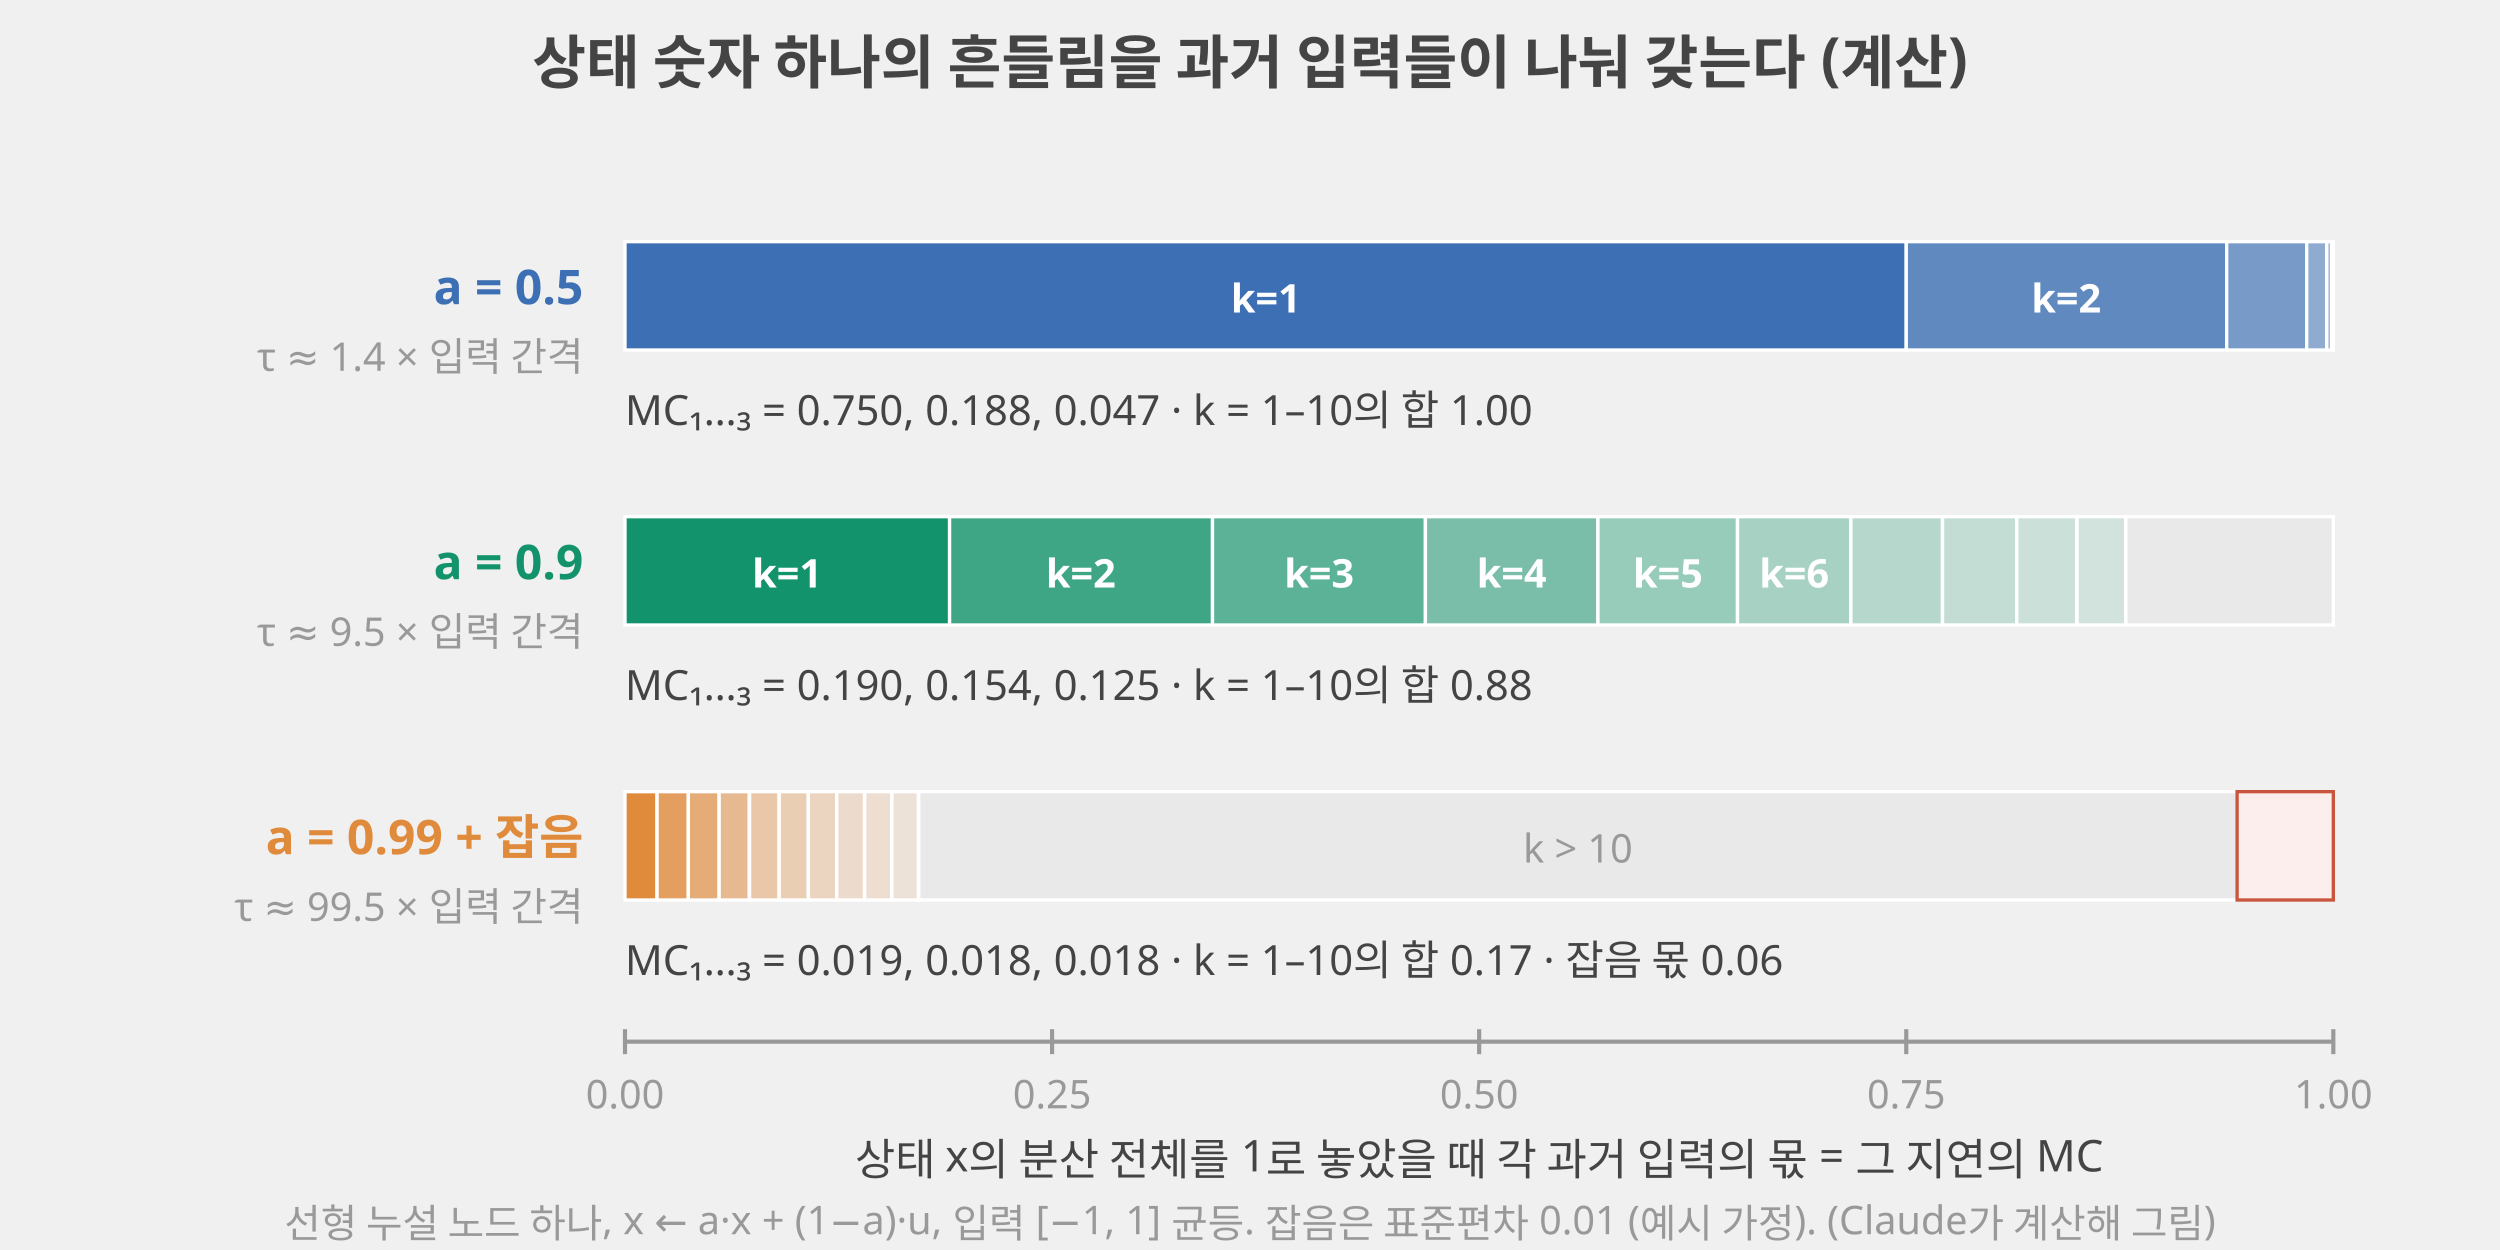
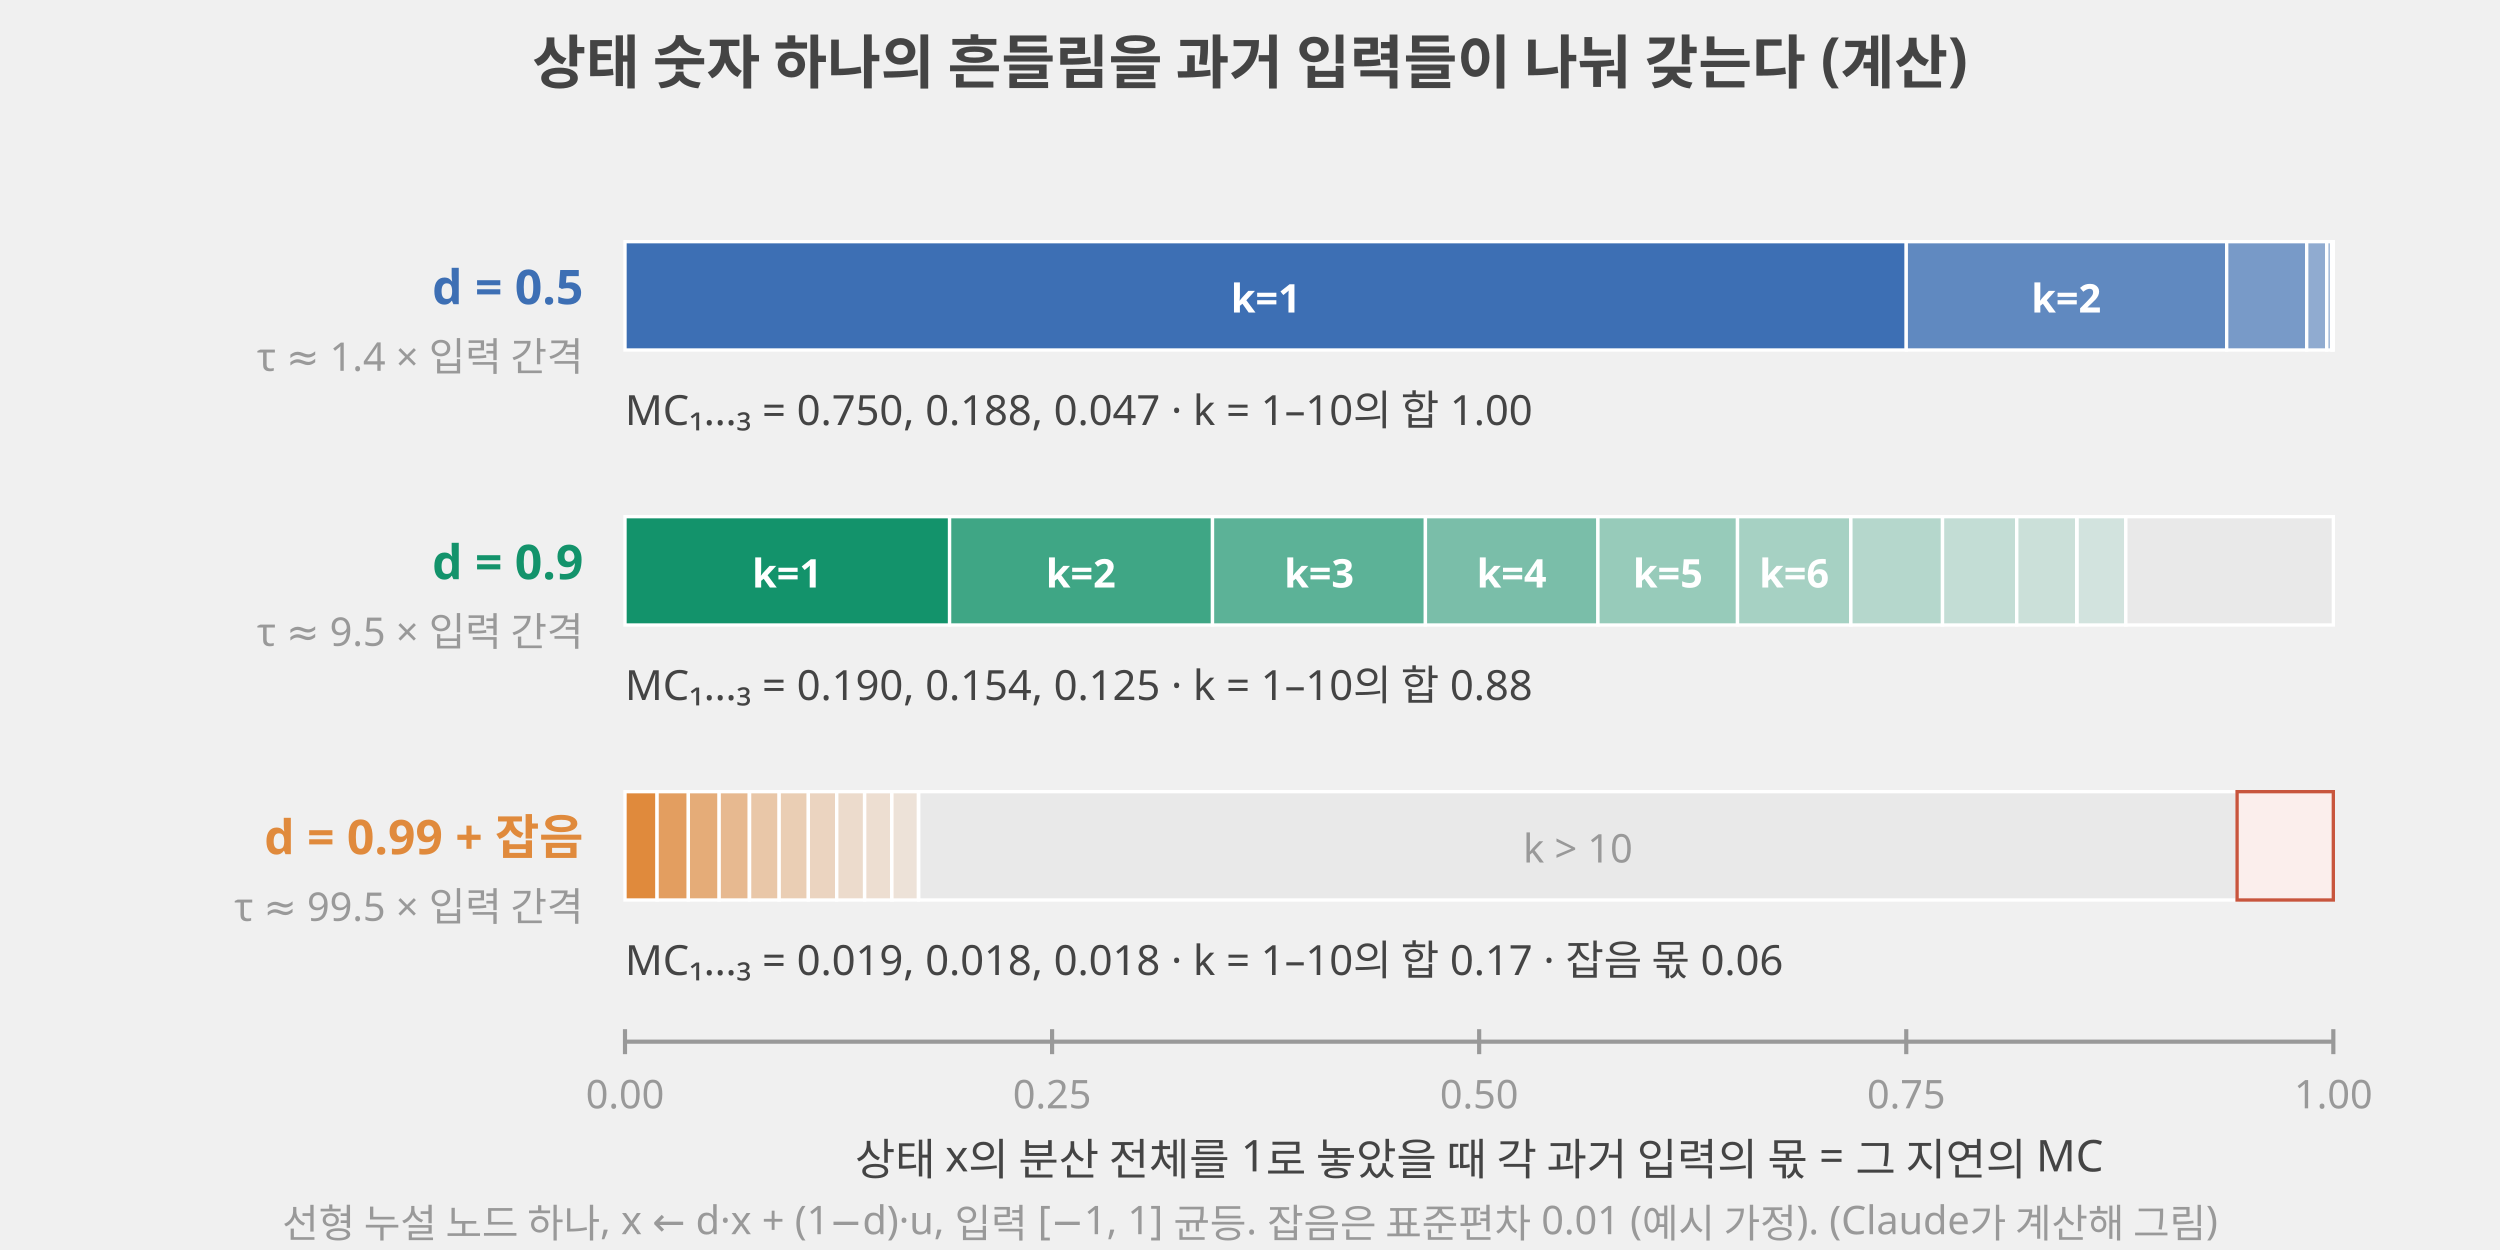
<svg xmlns="http://www.w3.org/2000/svg" viewBox="0 0 600 300" width="100%" font-family="Noto Sans KR, Malgun Gothic, sans-serif" font-size="13" fill="#444">
  <defs>
    <marker id="arr" viewBox="0 0 10 10" refX="9" refY="5" markerWidth="7" markerHeight="7" orient="auto-start-reverse">
      <path d="M0,0 L10,5 L0,10 z" fill="#444" />
    </marker>
  </defs>
  <text x="300.0" y="20.0" font-size="14" fill="#444" text-anchor="middle" font-weight="bold">상태 숫자 하나의 흔들림을 과거 입력들이 나눠 갖는다 (계산)</text>
-   <text x="140.0" y="73.0" font-size="11.5" fill="#3d6fb4" text-anchor="end" font-weight="bold">a = 0.5</text>
+   <text x="140.0" y="73.0" font-size="11.5" fill="#3d6fb4" text-anchor="end" font-weight="bold">d = 0.5</text>
  <text x="140.0" y="89.0" font-size="9.5" fill="#999" text-anchor="end" font-weight="normal">τ ≈ 1.4 × 입력 간격</text>
  <rect x="150.0" y="58.0" width="307.5" height="26.0" rx="0" fill="#3d6fb4" stroke="#fff" stroke-width="0.8" />
  <text x="303.8" y="75.0" font-size="9.5" fill="#fff" text-anchor="middle" font-weight="bold">k=1</text>
  <rect x="457.5" y="58.0" width="76.9" height="26.0" rx="0" fill="#3d6fb4cc" stroke="#fff" stroke-width="0.8" />
  <text x="495.9" y="75.0" font-size="9.5" fill="#fff" text-anchor="middle" font-weight="bold">k=2</text>
  <rect x="534.4" y="58.0" width="19.2" height="26.0" rx="0" fill="#3d6fb4aa" stroke="#fff" stroke-width="0.8" />
  <rect x="553.6" y="58.0" width="4.8" height="26.0" rx="0" fill="#3d6fb488" stroke="#fff" stroke-width="0.8" />
  <rect x="558.4" y="58.0" width="1.2" height="26.0" rx="0" fill="#3d6fb466" stroke="#fff" stroke-width="0.8" />
  <rect x="559.6" y="58.0" width="0.3" height="26.0" rx="0" fill="#3d6fb455" stroke="#fff" stroke-width="0.8" />
  <rect x="559.9" y="58.0" width="0.1" height="26.0" rx="0" fill="#3d6fb444" stroke="#fff" stroke-width="0.8" />
  <rect x="560.0" y="58.0" width="0.0" height="26.0" rx="0" fill="#3d6fb433" stroke="#fff" stroke-width="0.8" />
  <rect x="560.0" y="58.0" width="0.0" height="26.0" rx="0" fill="#3d6fb42a" stroke="#fff" stroke-width="0.8" />
  <rect x="560.0" y="58.0" width="0.0" height="26.0" rx="0" fill="#3d6fb422" stroke="#fff" stroke-width="0.8" />
  <rect x="560.0" y="58.0" width="0.0" height="26.0" rx="0" fill="#e9e9e9" stroke="#fff" stroke-width="0.8" />
  <text x="150.0" y="102.0" font-size="10" fill="#444" text-anchor="start" font-weight="normal">MC₁…₃ = 0.750, 0.188, 0.047   ·   k = 1–10의 합 1.00</text>
-   <text x="140.0" y="139.0" font-size="11.5" fill="#13936b" text-anchor="end" font-weight="bold">a = 0.9</text>
+   <text x="140.0" y="139.0" font-size="11.5" fill="#13936b" text-anchor="end" font-weight="bold">d = 0.9</text>
  <text x="140.0" y="155.0" font-size="9.5" fill="#999" text-anchor="end" font-weight="normal">τ ≈ 9.5 × 입력 간격</text>
  <rect x="150.0" y="124.0" width="77.9" height="26.0" rx="0" fill="#13936b" stroke="#fff" stroke-width="0.8" />
  <text x="188.9" y="141.0" font-size="9.5" fill="#fff" text-anchor="middle" font-weight="bold">k=1</text>
  <rect x="227.9" y="124.0" width="63.1" height="26.0" rx="0" fill="#13936bcc" stroke="#fff" stroke-width="0.8" />
  <text x="259.4" y="141.0" font-size="9.5" fill="#fff" text-anchor="middle" font-weight="bold">k=2</text>
  <rect x="291.0" y="124.0" width="51.1" height="26.0" rx="0" fill="#13936baa" stroke="#fff" stroke-width="0.8" />
  <text x="316.6" y="141.0" font-size="9.5" fill="#fff" text-anchor="middle" font-weight="bold">k=3</text>
  <rect x="342.1" y="124.0" width="41.4" height="26.0" rx="0" fill="#13936b88" stroke="#fff" stroke-width="0.8" />
  <text x="362.8" y="141.0" font-size="9.5" fill="#fff" text-anchor="middle" font-weight="bold">k=4</text>
  <rect x="383.5" y="124.0" width="33.5" height="26.0" rx="0" fill="#13936b66" stroke="#fff" stroke-width="0.8" />
  <text x="400.3" y="141.0" font-size="9.5" fill="#fff" text-anchor="middle" font-weight="bold">k=5</text>
  <rect x="417.0" y="124.0" width="27.2" height="26.0" rx="0" fill="#13936b55" stroke="#fff" stroke-width="0.8" />
  <text x="430.6" y="141.0" font-size="9.5" fill="#fff" text-anchor="middle" font-weight="bold">k=6</text>
  <rect x="444.2" y="124.0" width="22.0" height="26.0" rx="0" fill="#13936b44" stroke="#fff" stroke-width="0.8" />
  <rect x="466.2" y="124.0" width="17.8" height="26.0" rx="0" fill="#13936b33" stroke="#fff" stroke-width="0.8" />
  <rect x="484.0" y="124.0" width="14.4" height="26.0" rx="0" fill="#13936b2a" stroke="#fff" stroke-width="0.8" />
  <rect x="498.5" y="124.0" width="11.7" height="26.0" rx="0" fill="#13936b22" stroke="#fff" stroke-width="0.8" />
  <rect x="510.2" y="124.0" width="49.8" height="26.0" rx="0" fill="#e9e9e9" stroke="#fff" stroke-width="0.8" />
  <text x="150.0" y="168.0" font-size="10" fill="#444" text-anchor="start" font-weight="normal">MC₁…₃ = 0.190, 0.154, 0.125   ·   k = 1–10의 합 0.88</text>
-   <text x="140.0" y="205.0" font-size="11.5" fill="#e08a3c" text-anchor="end" font-weight="bold">a = 0.99 + 잡음</text>
+   <text x="140.0" y="205.0" font-size="11.5" fill="#e08a3c" text-anchor="end" font-weight="bold">d = 0.99 + 잡음</text>
  <text x="140.0" y="221.0" font-size="9.5" fill="#999" text-anchor="end" font-weight="normal">τ ≈ 99.5 × 입력 간격</text>
  <rect x="150.0" y="190.0" width="7.7" height="26.0" rx="0" fill="#e08a3c" stroke="#fff" stroke-width="0.8" />
  <rect x="157.7" y="190.0" width="7.5" height="26.0" rx="0" fill="#e08a3ccc" stroke="#fff" stroke-width="0.8" />
  <rect x="165.2" y="190.0" width="7.4" height="26.0" rx="0" fill="#e08a3caa" stroke="#fff" stroke-width="0.8" />
  <rect x="172.6" y="190.0" width="7.2" height="26.0" rx="0" fill="#e08a3c88" stroke="#fff" stroke-width="0.8" />
  <rect x="179.9" y="190.0" width="7.1" height="26.0" rx="0" fill="#e08a3c66" stroke="#fff" stroke-width="0.8" />
  <rect x="187.0" y="190.0" width="7.0" height="26.0" rx="0" fill="#e08a3c55" stroke="#fff" stroke-width="0.8" />
  <rect x="194.0" y="190.0" width="6.8" height="26.0" rx="0" fill="#e08a3c44" stroke="#fff" stroke-width="0.8" />
  <rect x="200.8" y="190.0" width="6.7" height="26.0" rx="0" fill="#e08a3c33" stroke="#fff" stroke-width="0.8" />
  <rect x="207.5" y="190.0" width="6.6" height="26.0" rx="0" fill="#e08a3c2a" stroke="#fff" stroke-width="0.8" />
  <rect x="214.0" y="190.0" width="6.4" height="26.0" rx="0" fill="#e08a3c22" stroke="#fff" stroke-width="0.8" />
  <rect x="220.5" y="190.0" width="316.4" height="26.0" rx="0" fill="#e9e9e9" stroke="#fff" stroke-width="0.8" />
  <text x="378.7" y="207.0" font-size="9.5" fill="#999" text-anchor="middle" font-weight="normal">k &gt; 10</text>
  <rect x="536.9" y="190.0" width="23.1" height="26.0" rx="0" fill="#fbeeec" stroke="#c8553d" stroke-width="0.8" />
  <text x="150.0" y="234.0" font-size="10" fill="#444" text-anchor="start" font-weight="normal">MC₁…₃ = 0.019, 0.018, 0.018   ·   k = 1–10의 합 0.17   ·   잡음 몫 0.06</text>
  <line x1="150.0" y1="250.0" x2="560.0" y2="250.0" stroke="#999" stroke-width="1" />
  <line x1="150.0" y1="247.0" x2="150.0" y2="253.0" stroke="#999" stroke-width="1" />
  <text x="150.0" y="266.0" font-size="9.5" fill="#999" text-anchor="middle" font-weight="normal">0.00</text>
  <line x1="252.5" y1="247.0" x2="252.5" y2="253.0" stroke="#999" stroke-width="1" />
  <text x="252.5" y="266.0" font-size="9.5" fill="#999" text-anchor="middle" font-weight="normal">0.25</text>
  <line x1="355.0" y1="247.0" x2="355.0" y2="253.0" stroke="#999" stroke-width="1" />
  <text x="355.0" y="266.0" font-size="9.5" fill="#999" text-anchor="middle" font-weight="normal">0.50</text>
  <line x1="457.5" y1="247.0" x2="457.5" y2="253.0" stroke="#999" stroke-width="1" />
  <text x="457.5" y="266.0" font-size="9.5" fill="#999" text-anchor="middle" font-weight="normal">0.75</text>
  <line x1="560.0" y1="247.0" x2="560.0" y2="253.0" stroke="#999" stroke-width="1" />
  <text x="560.0" y="266.0" font-size="9.5" fill="#999" text-anchor="middle" font-weight="normal">1.00</text>
  <text x="355.0" y="282.0" font-size="10.5" fill="#444" text-anchor="middle" font-weight="normal">상태 x의 분산 전체를 1로 놓았을 때 각 과거 입력의 몫 = 그 지연의 MC</text>
-   <text x="300.0" y="297.0" font-size="9.5" fill="#999" text-anchor="middle" font-weight="normal">선형 누설 노드 하나, x ← a·x + (1−a)·u, 입력 [−1, 1] 균등. 잡음은 표준편차 0.01 (예시 가정). (Claude가 계산해 그림)</text>
+   <text x="300.0" y="297.0" font-size="9.5" fill="#999" text-anchor="middle" font-weight="normal">선형 누설 노드 하나, x ← d·x + (1−d)·u, 입력 [−1, 1] 균등. 잡음은 표준편차 0.01 (예시 가정). (Claude가 계산해 그림)</text>
</svg>
